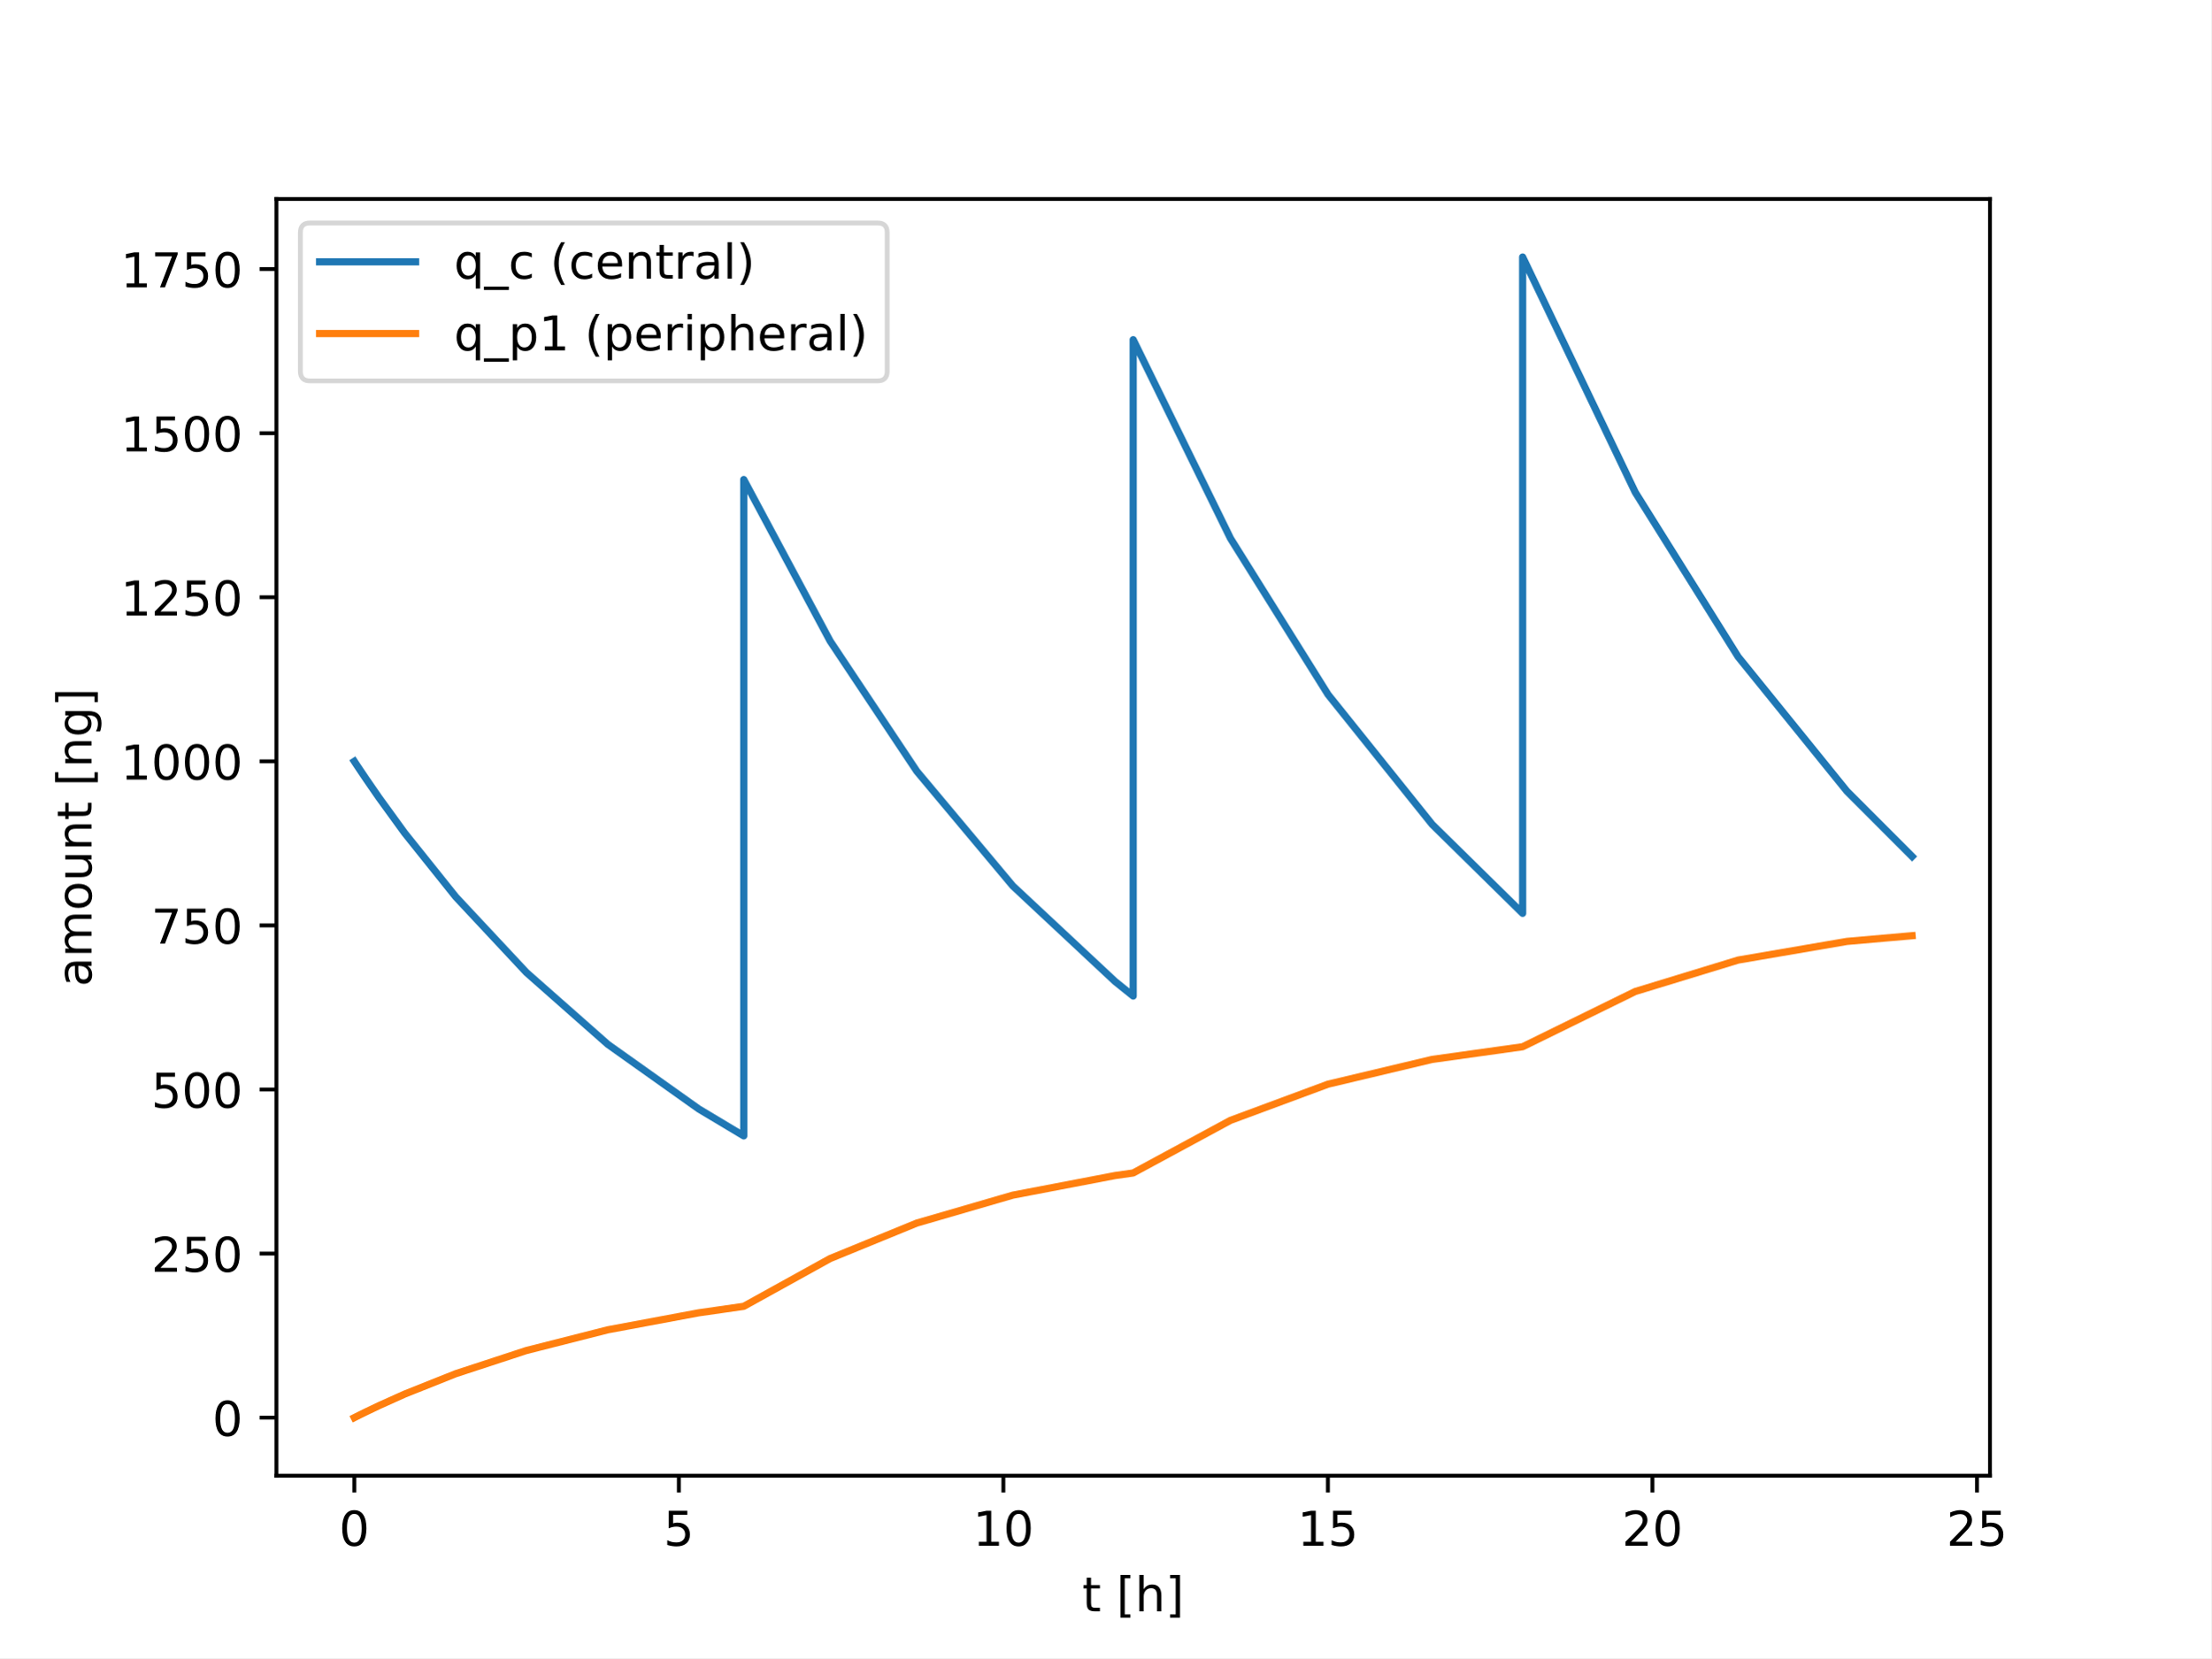
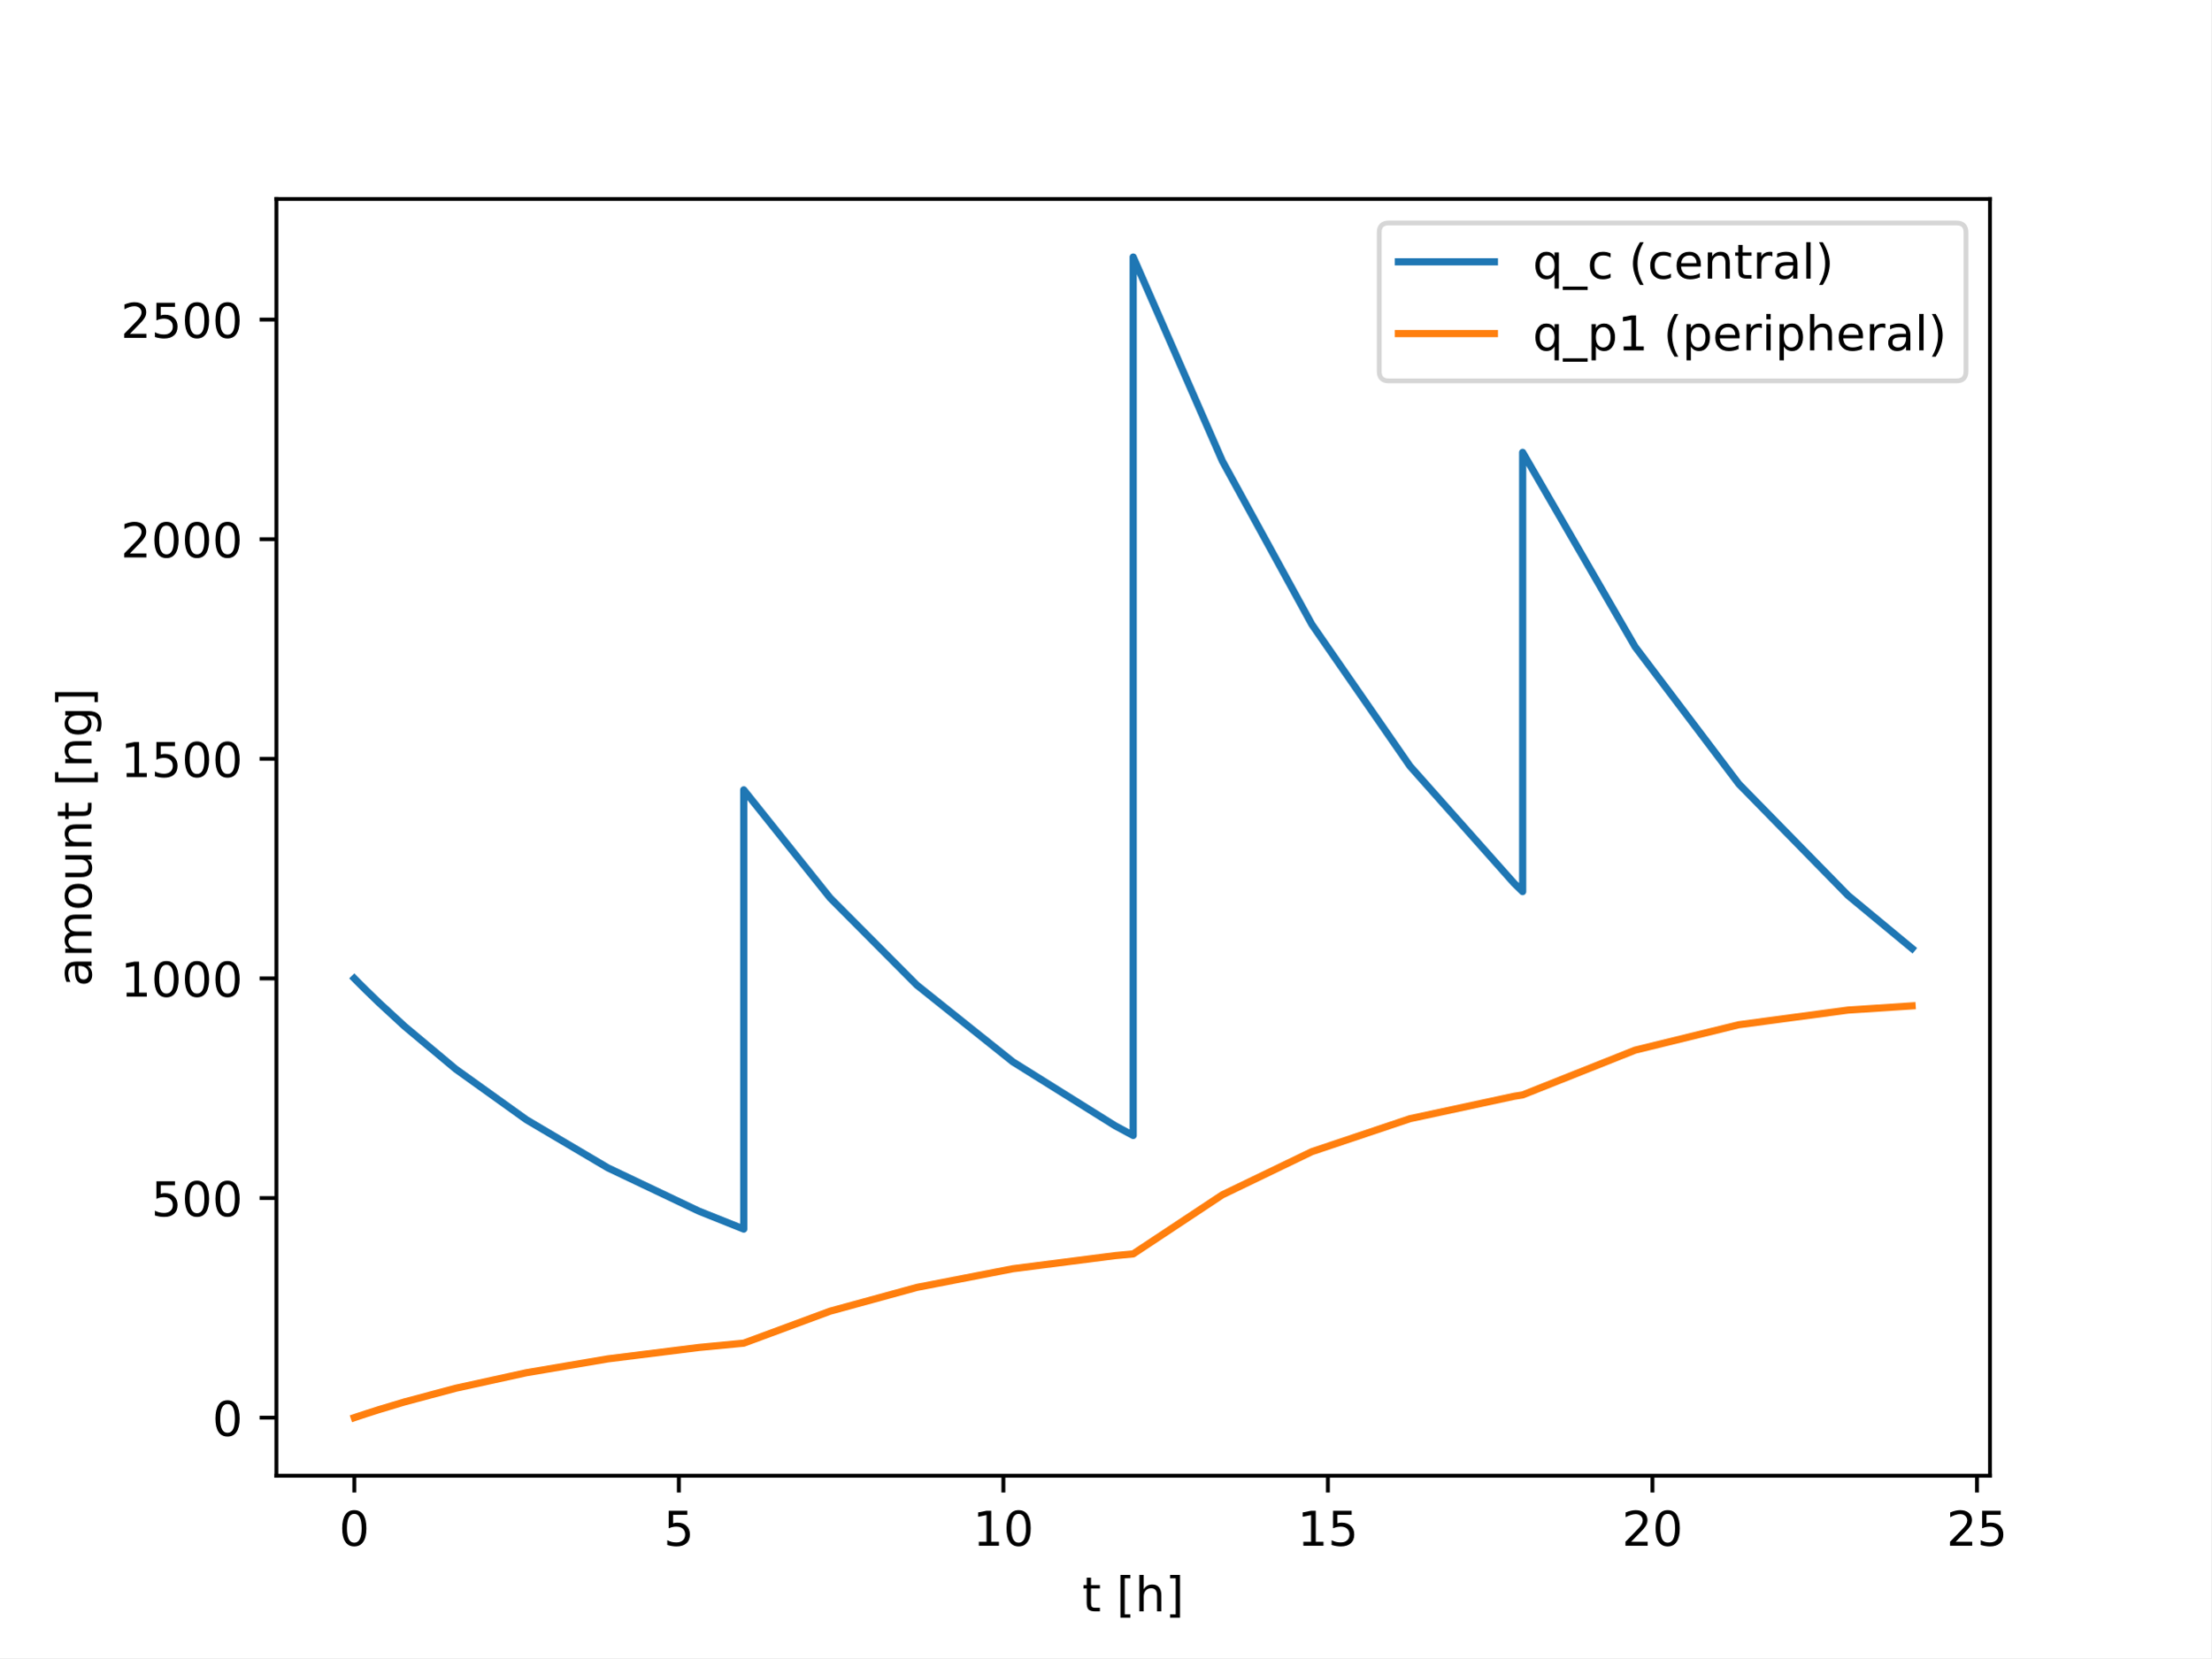
<svg xmlns="http://www.w3.org/2000/svg" xmlns:xlink="http://www.w3.org/1999/xlink" width="460.8pt" height="345.6pt" viewBox="0 0 460.8 345.6" version="1.1">
  <defs>
    <style type="text/css">*{stroke-linejoin: round; stroke-linecap: butt}</style>
  </defs>
  <g id="figure_1">
    <g id="patch_1">
      <path d="M 0 345.6  L 460.8 345.6  L 460.8 0  L 0 0  z " style="fill: #ffffff" />
    </g>
    <g id="axes_1">
      <g id="patch_2">
        <path d="M 57.6 307.584  L 414.72 307.584  L 414.72 41.472  L 57.6 41.472  z " style="fill: #ffffff" />
      </g>
      <g id="matplotlib.axis_1">
        <g id="xtick_1">
          <g id="line2d_1">
            <defs>
-               <path id="ma170bd84f6" d="M 0 0  L 0 3.5  " style="stroke: #000000; stroke-width: 0.8" />
-             </defs>
-             <g>
-               <use xlink:href="#ma170bd84f6" x="73.833" y="307.584" style="stroke: #000000; stroke-width: 0.8" />
+               <path id="m61e63e5641" d="M 0 0  L 0 3.5  " style="stroke: #000000; stroke-width: 0.8" />
+             </defs>
+             <g>
+               <use xlink:href="#m61e63e5641" x="73.833" y="307.584" style="stroke: #000000; stroke-width: 0.8" />
            </g>
          </g>
          <g id="text_1">
            <g transform="translate(70.65148 322.1824) scale(0.1 -0.1)">
              <defs>
                <path id="DejaVuSans-30" d="M 2034 4250  Q 1547 4250 1301 3770  Q 1056 3291 1056 2328  Q 1056 1369 1301 889  Q 1547 409 2034 409  Q 2525 409 2770 889  Q 3016 1369 3016 2328  Q 3016 3291 2770 3770  Q 2525 4250 2034 4250  z M 2034 4750  Q 2819 4750 3233 4129  Q 3647 3509 3647 2328  Q 3647 1150 3233 529  Q 2819 -91 2034 -91  Q 1250 -91 836 529  Q 422 1150 422 2328  Q 422 3509 836 4129  Q 1250 4750 2034 4750  z " transform="scale(0.015625)" />
              </defs>
              <use xlink:href="#DejaVuSans-30" />
            </g>
          </g>
        </g>
        <g id="xtick_2">
          <g id="line2d_2">
            <g>
-               <use xlink:href="#ma170bd84f6" x="141.469" y="307.584" style="stroke: #000000; stroke-width: 0.8" />
+               <use xlink:href="#m61e63e5641" x="141.469" y="307.584" style="stroke: #000000; stroke-width: 0.8" />
            </g>
          </g>
          <g id="text_2">
            <g transform="translate(138.2878 322.1824) scale(0.1 -0.1)">
              <defs>
                <path id="DejaVuSans-35" d="M 691 4666  L 3169 4666  L 3169 4134  L 1269 4134  L 1269 2991  Q 1406 3038 1543 3061  Q 1681 3084 1819 3084  Q 2600 3084 3056 2656  Q 3513 2228 3513 1497  Q 3513 744 3044 326  Q 2575 -91 1722 -91  Q 1428 -91 1123 -41  Q 819 9 494 109  L 494 744  Q 775 591 1075 516  Q 1375 441 1709 441  Q 2250 441 2565 725  Q 2881 1009 2881 1497  Q 2881 1984 2565 2268  Q 2250 2553 1709 2553  Q 1456 2553 1204 2497  Q 953 2441 691 2322  L 691 4666  z " transform="scale(0.015625)" />
              </defs>
              <use xlink:href="#DejaVuSans-35" />
            </g>
          </g>
        </g>
        <g id="xtick_3">
          <g id="line2d_3">
            <g>
-               <use xlink:href="#ma170bd84f6" x="209.105" y="307.584" style="stroke: #000000; stroke-width: 0.8" />
+               <use xlink:href="#m61e63e5641" x="209.105" y="307.584" style="stroke: #000000; stroke-width: 0.8" />
            </g>
          </g>
          <g id="text_3">
            <g transform="translate(202.743 322.1824) scale(0.1 -0.1)">
              <defs>
                <path id="DejaVuSans-31" d="M 794 531  L 1825 531  L 1825 4091  L 703 3866  L 703 4441  L 1819 4666  L 2450 4666  L 2450 531  L 3481 531  L 3481 0  L 794 0  L 794 531  z " transform="scale(0.015625)" />
              </defs>
              <use xlink:href="#DejaVuSans-31" />
              <use xlink:href="#DejaVuSans-30" transform="translate(63.62305 0)" />
            </g>
          </g>
        </g>
        <g id="xtick_4">
          <g id="line2d_4">
            <g>
-               <use xlink:href="#ma170bd84f6" x="276.742" y="307.584" style="stroke: #000000; stroke-width: 0.8" />
+               <use xlink:href="#m61e63e5641" x="276.742" y="307.584" style="stroke: #000000; stroke-width: 0.8" />
            </g>
          </g>
          <g id="text_4">
            <g transform="translate(270.3793 322.1824) scale(0.1 -0.1)">
              <use xlink:href="#DejaVuSans-31" />
              <use xlink:href="#DejaVuSans-35" transform="translate(63.62305 0)" />
            </g>
          </g>
        </g>
        <g id="xtick_5">
          <g id="line2d_5">
            <g>
-               <use xlink:href="#ma170bd84f6" x="344.378" y="307.584" style="stroke: #000000; stroke-width: 0.8" />
+               <use xlink:href="#m61e63e5641" x="344.378" y="307.584" style="stroke: #000000; stroke-width: 0.8" />
            </g>
          </g>
          <g id="text_5">
            <g transform="translate(338.0157 322.1824) scale(0.1 -0.1)">
              <defs>
                <path id="DejaVuSans-32" d="M 1228 531  L 3431 531  L 3431 0  L 469 0  L 469 531  Q 828 903 1448 1529  Q 2069 2156 2228 2338  Q 2531 2678 2651 2914  Q 2772 3150 2772 3378  Q 2772 3750 2511 3984  Q 2250 4219 1831 4219  Q 1534 4219 1204 4116  Q 875 4013 500 3803  L 500 4441  Q 881 4594 1212 4672  Q 1544 4750 1819 4750  Q 2544 4750 2975 4387  Q 3406 4025 3406 3419  Q 3406 3131 3298 2873  Q 3191 2616 2906 2266  Q 2828 2175 2409 1742  Q 1991 1309 1228 531  z " transform="scale(0.015625)" />
              </defs>
              <use xlink:href="#DejaVuSans-32" />
              <use xlink:href="#DejaVuSans-30" transform="translate(63.62305 0)" />
            </g>
          </g>
        </g>
        <g id="xtick_6">
          <g id="line2d_6">
            <g>
-               <use xlink:href="#ma170bd84f6" x="412.015" y="307.584" style="stroke: #000000; stroke-width: 0.8" />
+               <use xlink:href="#m61e63e5641" x="412.015" y="307.584" style="stroke: #000000; stroke-width: 0.8" />
            </g>
          </g>
          <g id="text_6">
            <g transform="translate(405.652 322.1824) scale(0.1 -0.1)">
              <use xlink:href="#DejaVuSans-32" />
              <use xlink:href="#DejaVuSans-35" transform="translate(63.62305 0)" />
            </g>
          </g>
        </g>
        <g id="text_7">
          <g transform="translate(225.5405 335.8606) scale(0.1 -0.1)">
            <defs>
              <path id="DejaVuSans-74" d="M 1172 4494  L 1172 3500  L 2356 3500  L 2356 3053  L 1172 3053  L 1172 1153  Q 1172 725 1289 603  Q 1406 481 1766 481  L 2356 481  L 2356 0  L 1766 0  Q 1100 0 847 248  Q 594 497 594 1153  L 594 3053  L 172 3053  L 172 3500  L 594 3500  L 594 4494  L 1172 4494  z " transform="scale(0.015625)" />
              <path id="DejaVuSans-20" transform="scale(0.015625)" />
              <path id="DejaVuSans-5b" d="M 550 4863  L 1875 4863  L 1875 4416  L 1125 4416  L 1125 -397  L 1875 -397  L 1875 -844  L 550 -844  L 550 4863  z " transform="scale(0.015625)" />
              <path id="DejaVuSans-68" d="M 3513 2113  L 3513 0  L 2938 0  L 2938 2094  Q 2938 2591 2744 2837  Q 2550 3084 2163 3084  Q 1697 3084 1428 2787  Q 1159 2491 1159 1978  L 1159 0  L 581 0  L 581 4863  L 1159 4863  L 1159 2956  Q 1366 3272 1645 3428  Q 1925 3584 2291 3584  Q 2894 3584 3203 3211  Q 3513 2838 3513 2113  z " transform="scale(0.015625)" />
              <path id="DejaVuSans-5d" d="M 1947 4863  L 1947 -844  L 622 -844  L 622 -397  L 1369 -397  L 1369 4416  L 622 4416  L 622 4863  L 1947 4863  z " transform="scale(0.015625)" />
            </defs>
            <use xlink:href="#DejaVuSans-74" />
            <use xlink:href="#DejaVuSans-20" transform="translate(39.20898 0)" />
            <use xlink:href="#DejaVuSans-5b" transform="translate(70.99609 0)" />
            <use xlink:href="#DejaVuSans-68" transform="translate(110.0098 0)" />
            <use xlink:href="#DejaVuSans-5d" transform="translate(173.3887 0)" />
          </g>
        </g>
      </g>
      <g id="matplotlib.axis_2">
        <g id="ytick_1">
          <g id="line2d_7">
            <defs>
-               <path id="m0b7b574e40" d="M 0 0  L -3.5 0  " style="stroke: #000000; stroke-width: 0.8" />
-             </defs>
-             <g>
-               <use xlink:href="#m0b7b574e40" x="57.6" y="295.488" style="stroke: #000000; stroke-width: 0.8" />
+               <path id="mfb1cef09c1" d="M 0 0  L -3.5 0  " style="stroke: #000000; stroke-width: 0.8" />
+             </defs>
+             <g>
+               <use xlink:href="#mfb1cef09c1" x="57.6" y="295.488" style="stroke: #000000; stroke-width: 0.8" />
            </g>
          </g>
          <g id="text_8">
            <g transform="translate(44.2375 299.2872) scale(0.1 -0.1)">
              <use xlink:href="#DejaVuSans-30" />
            </g>
          </g>
        </g>
        <g id="ytick_2">
          <g id="line2d_8">
            <g>
-               <use xlink:href="#m0b7b574e40" x="57.6" y="261.287" style="stroke: #000000; stroke-width: 0.8" />
+               <use xlink:href="#mfb1cef09c1" x="57.6" y="249.712" style="stroke: #000000; stroke-width: 0.8" />
            </g>
          </g>
          <g id="text_9">
-             <g transform="translate(31.5125 265.0862) scale(0.1 -0.1)">
+             <g transform="translate(31.5125 253.5109) scale(0.1 -0.1)">
+               <use xlink:href="#DejaVuSans-35" />
+               <use xlink:href="#DejaVuSans-30" transform="translate(63.62305 0)" />
+               <use xlink:href="#DejaVuSans-30" transform="translate(127.2461 0)" />
+             </g>
+           </g>
+         </g>
+         <g id="ytick_3">
+           <g id="line2d_9">
+             <g>
+               <use xlink:href="#mfb1cef09c1" x="57.6" y="203.935" style="stroke: #000000; stroke-width: 0.8" />
+             </g>
+           </g>
+           <g id="text_10">
+             <g transform="translate(25.15 207.7346) scale(0.1 -0.1)">
+               <use xlink:href="#DejaVuSans-31" />
+               <use xlink:href="#DejaVuSans-30" transform="translate(63.62305 0)" />
+               <use xlink:href="#DejaVuSans-30" transform="translate(127.2461 0)" />
+               <use xlink:href="#DejaVuSans-30" transform="translate(190.8691 0)" />
+             </g>
+           </g>
+         </g>
+         <g id="ytick_4">
+           <g id="line2d_10">
+             <g>
+               <use xlink:href="#mfb1cef09c1" x="57.6" y="158.159" style="stroke: #000000; stroke-width: 0.8" />
+             </g>
+           </g>
+           <g id="text_11">
+             <g transform="translate(25.15 161.9582) scale(0.1 -0.1)">
+               <use xlink:href="#DejaVuSans-31" />
+               <use xlink:href="#DejaVuSans-35" transform="translate(63.62305 0)" />
+               <use xlink:href="#DejaVuSans-30" transform="translate(127.2461 0)" />
+               <use xlink:href="#DejaVuSans-30" transform="translate(190.8691 0)" />
+             </g>
+           </g>
+         </g>
+         <g id="ytick_5">
+           <g id="line2d_11">
+             <g>
+               <use xlink:href="#mfb1cef09c1" x="57.6" y="112.383" style="stroke: #000000; stroke-width: 0.8" />
+             </g>
+           </g>
+           <g id="text_12">
+             <g transform="translate(25.15 116.1819) scale(0.1 -0.1)">
+               <use xlink:href="#DejaVuSans-32" />
+               <use xlink:href="#DejaVuSans-30" transform="translate(63.62305 0)" />
+               <use xlink:href="#DejaVuSans-30" transform="translate(127.2461 0)" />
+               <use xlink:href="#DejaVuSans-30" transform="translate(190.8691 0)" />
+             </g>
+           </g>
+         </g>
+         <g id="ytick_6">
+           <g id="line2d_12">
+             <g>
+               <use xlink:href="#mfb1cef09c1" x="57.6" y="66.606" style="stroke: #000000; stroke-width: 0.8" />
+             </g>
+           </g>
+           <g id="text_13">
+             <g transform="translate(25.15 70.40559) scale(0.1 -0.1)">
              <use xlink:href="#DejaVuSans-32" />
              <use xlink:href="#DejaVuSans-35" transform="translate(63.62305 0)" />
              <use xlink:href="#DejaVuSans-30" transform="translate(127.2461 0)" />
-             </g>
-           </g>
-         </g>
-         <g id="ytick_3">
-           <g id="line2d_9">
-             <g>
-               <use xlink:href="#m0b7b574e40" x="57.6" y="227.086" style="stroke: #000000; stroke-width: 0.8" />
-             </g>
-           </g>
-           <g id="text_10">
-             <g transform="translate(31.5125 230.8851) scale(0.1 -0.1)">
-               <use xlink:href="#DejaVuSans-35" />
-               <use xlink:href="#DejaVuSans-30" transform="translate(63.62305 0)" />
-               <use xlink:href="#DejaVuSans-30" transform="translate(127.2461 0)" />
-             </g>
-           </g>
-         </g>
-         <g id="ytick_4">
-           <g id="line2d_10">
-             <g>
-               <use xlink:href="#m0b7b574e40" x="57.6" y="192.885" style="stroke: #000000; stroke-width: 0.8" />
-             </g>
-           </g>
-           <g id="text_11">
-             <g transform="translate(31.5125 196.6841) scale(0.1 -0.1)">
-               <defs>
-                 <path id="DejaVuSans-37" d="M 525 4666  L 3525 4666  L 3525 4397  L 1831 0  L 1172 0  L 2766 4134  L 525 4134  L 525 4666  z " transform="scale(0.015625)" />
-               </defs>
-               <use xlink:href="#DejaVuSans-37" />
-               <use xlink:href="#DejaVuSans-35" transform="translate(63.62305 0)" />
-               <use xlink:href="#DejaVuSans-30" transform="translate(127.2461 0)" />
-             </g>
-           </g>
-         </g>
-         <g id="ytick_5">
-           <g id="line2d_11">
-             <g>
-               <use xlink:href="#m0b7b574e40" x="57.6" y="158.684" style="stroke: #000000; stroke-width: 0.8" />
-             </g>
-           </g>
-           <g id="text_12">
-             <g transform="translate(25.15 162.483) scale(0.1 -0.1)">
-               <use xlink:href="#DejaVuSans-31" />
-               <use xlink:href="#DejaVuSans-30" transform="translate(63.62305 0)" />
-               <use xlink:href="#DejaVuSans-30" transform="translate(127.2461 0)" />
              <use xlink:href="#DejaVuSans-30" transform="translate(190.8691 0)" />
            </g>
          </g>
        </g>
-         <g id="ytick_6">
-           <g id="line2d_12">
-             <g>
-               <use xlink:href="#m0b7b574e40" x="57.6" y="124.483" style="stroke: #000000; stroke-width: 0.8" />
-             </g>
-           </g>
-           <g id="text_13">
-             <g transform="translate(25.15 128.282) scale(0.1 -0.1)">
-               <use xlink:href="#DejaVuSans-31" />
-               <use xlink:href="#DejaVuSans-32" transform="translate(63.62305 0)" />
-               <use xlink:href="#DejaVuSans-35" transform="translate(127.2461 0)" />
-               <use xlink:href="#DejaVuSans-30" transform="translate(190.8691 0)" />
-             </g>
-           </g>
-         </g>
-         <g id="ytick_7">
-           <g id="line2d_13">
-             <g>
-               <use xlink:href="#m0b7b574e40" x="57.6" y="90.282" style="stroke: #000000; stroke-width: 0.8" />
-             </g>
-           </g>
-           <g id="text_14">
-             <g transform="translate(25.15 94.08091) scale(0.1 -0.1)">
-               <use xlink:href="#DejaVuSans-31" />
-               <use xlink:href="#DejaVuSans-35" transform="translate(63.62305 0)" />
-               <use xlink:href="#DejaVuSans-30" transform="translate(127.2461 0)" />
-               <use xlink:href="#DejaVuSans-30" transform="translate(190.8691 0)" />
-             </g>
-           </g>
-         </g>
-         <g id="ytick_8">
-           <g id="line2d_14">
-             <g>
-               <use xlink:href="#m0b7b574e40" x="57.6" y="56.081" style="stroke: #000000; stroke-width: 0.8" />
-             </g>
-           </g>
-           <g id="text_15">
-             <g transform="translate(25.15 59.87986) scale(0.1 -0.1)">
-               <use xlink:href="#DejaVuSans-31" />
-               <use xlink:href="#DejaVuSans-37" transform="translate(63.62305 0)" />
-               <use xlink:href="#DejaVuSans-35" transform="translate(127.2461 0)" />
-               <use xlink:href="#DejaVuSans-30" transform="translate(190.8691 0)" />
-             </g>
-           </g>
-         </g>
-         <g id="text_16">
+         <g id="text_14">
          <g transform="translate(19.07031 205.653) rotate(-90) scale(0.1 -0.1)">
            <defs>
              <path id="DejaVuSans-61" d="M 2194 1759  Q 1497 1759 1228 1600  Q 959 1441 959 1056  Q 959 750 1161 570  Q 1363 391 1709 391  Q 2188 391 2477 730  Q 2766 1069 2766 1631  L 2766 1759  L 2194 1759  z M 3341 1997  L 3341 0  L 2766 0  L 2766 531  Q 2569 213 2275 61  Q 1981 -91 1556 -91  Q 1019 -91 701 211  Q 384 513 384 1019  Q 384 1609 779 1909  Q 1175 2209 1959 2209  L 2766 2209  L 2766 2266  Q 2766 2663 2505 2880  Q 2244 3097 1772 3097  Q 1472 3097 1187 3025  Q 903 2953 641 2809  L 641 3341  Q 956 3463 1253 3523  Q 1550 3584 1831 3584  Q 2591 3584 2966 3190  Q 3341 2797 3341 1997  z " transform="scale(0.015625)" />
              <path id="DejaVuSans-6d" d="M 3328 2828  Q 3544 3216 3844 3400  Q 4144 3584 4550 3584  Q 5097 3584 5394 3201  Q 5691 2819 5691 2113  L 5691 0  L 5113 0  L 5113 2094  Q 5113 2597 4934 2840  Q 4756 3084 4391 3084  Q 3944 3084 3684 2787  Q 3425 2491 3425 1978  L 3425 0  L 2847 0  L 2847 2094  Q 2847 2600 2669 2842  Q 2491 3084 2119 3084  Q 1678 3084 1418 2786  Q 1159 2488 1159 1978  L 1159 0  L 581 0  L 581 3500  L 1159 3500  L 1159 2956  Q 1356 3278 1631 3431  Q 1906 3584 2284 3584  Q 2666 3584 2933 3390  Q 3200 3197 3328 2828  z " transform="scale(0.015625)" />
              <path id="DejaVuSans-6f" d="M 1959 3097  Q 1497 3097 1228 2736  Q 959 2375 959 1747  Q 959 1119 1226 758  Q 1494 397 1959 397  Q 2419 397 2687 759  Q 2956 1122 2956 1747  Q 2956 2369 2687 2733  Q 2419 3097 1959 3097  z M 1959 3584  Q 2709 3584 3137 3096  Q 3566 2609 3566 1747  Q 3566 888 3137 398  Q 2709 -91 1959 -91  Q 1206 -91 779 398  Q 353 888 353 1747  Q 353 2609 779 3096  Q 1206 3584 1959 3584  z " transform="scale(0.015625)" />
              <path id="DejaVuSans-75" d="M 544 1381  L 544 3500  L 1119 3500  L 1119 1403  Q 1119 906 1312 657  Q 1506 409 1894 409  Q 2359 409 2629 706  Q 2900 1003 2900 1516  L 2900 3500  L 3475 3500  L 3475 0  L 2900 0  L 2900 538  Q 2691 219 2414 64  Q 2138 -91 1772 -91  Q 1169 -91 856 284  Q 544 659 544 1381  z M 1991 3584  L 1991 3584  z " transform="scale(0.015625)" />
              <path id="DejaVuSans-6e" d="M 3513 2113  L 3513 0  L 2938 0  L 2938 2094  Q 2938 2591 2744 2837  Q 2550 3084 2163 3084  Q 1697 3084 1428 2787  Q 1159 2491 1159 1978  L 1159 0  L 581 0  L 581 3500  L 1159 3500  L 1159 2956  Q 1366 3272 1645 3428  Q 1925 3584 2291 3584  Q 2894 3584 3203 3211  Q 3513 2838 3513 2113  z " transform="scale(0.015625)" />
              <path id="DejaVuSans-67" d="M 2906 1791  Q 2906 2416 2648 2759  Q 2391 3103 1925 3103  Q 1463 3103 1205 2759  Q 947 2416 947 1791  Q 947 1169 1205 825  Q 1463 481 1925 481  Q 2391 481 2648 825  Q 2906 1169 2906 1791  z M 3481 434  Q 3481 -459 3084 -895  Q 2688 -1331 1869 -1331  Q 1566 -1331 1297 -1286  Q 1028 -1241 775 -1147  L 775 -588  Q 1028 -725 1275 -790  Q 1522 -856 1778 -856  Q 2344 -856 2625 -561  Q 2906 -266 2906 331  L 2906 616  Q 2728 306 2450 153  Q 2172 0 1784 0  Q 1141 0 747 490  Q 353 981 353 1791  Q 353 2603 747 3093  Q 1141 3584 1784 3584  Q 2172 3584 2450 3431  Q 2728 3278 2906 2969  L 2906 3500  L 3481 3500  L 3481 434  z " transform="scale(0.015625)" />
            </defs>
            <use xlink:href="#DejaVuSans-61" />
            <use xlink:href="#DejaVuSans-6d" transform="translate(61.2793 0)" />
            <use xlink:href="#DejaVuSans-6f" transform="translate(158.6914 0)" />
            <use xlink:href="#DejaVuSans-75" transform="translate(219.873 0)" />
            <use xlink:href="#DejaVuSans-6e" transform="translate(283.252 0)" />
            <use xlink:href="#DejaVuSans-74" transform="translate(346.6309 0)" />
            <use xlink:href="#DejaVuSans-20" transform="translate(385.8398 0)" />
            <use xlink:href="#DejaVuSans-5b" transform="translate(417.627 0)" />
            <use xlink:href="#DejaVuSans-6e" transform="translate(456.6406 0)" />
            <use xlink:href="#DejaVuSans-67" transform="translate(520.0195 0)" />
            <use xlink:href="#DejaVuSans-5d" transform="translate(583.4961 0)" />
          </g>
        </g>
      </g>
-       <g id="line2d_15">
-         <path d="M 73.833 158.684  L 73.999 158.936  L 74.332 159.439  L 74.999 160.44  L 76.331 162.416  L 78.995 166.272  L 84.325 173.615  L 94.983 186.935  L 109.702 202.693  L 126.671 217.676  L 145.619 231.143  L 154.996 236.755  L 154.996 99.951  L 172.999 133.611  L 191.063 160.745  L 211.074 184.656  L 232.394 204.577  L 236.16 207.603  L 236.16 70.799  L 256.438 112.217  L 276.77 144.76  L 298.47 171.834  L 317.324 190.372  L 317.324 53.568  L 340.792 102.602  L 362.243 136.906  L 384.906 164.914  L 398.487 178.512  " clip-path="url(#pa29e29a789)" style="fill: none; stroke: #1f77b4; stroke-width: 1.5; stroke-linecap: square" />
-       </g>
-       <g id="line2d_16">
-         <path d="M 73.833 295.488  L 73.999 295.404  L 74.332 295.236  L 74.999 294.904  L 76.331 294.248  L 78.995 292.975  L 84.325 290.576  L 94.983 286.322  L 109.702 281.493  L 126.671 277.178  L 145.619 273.632  L 154.996 272.282  L 154.996 272.282  L 172.999 262.323  L 191.063 254.928  L 211.074 249.11  L 232.394 245.022  L 236.16 244.484  L 236.16 244.484  L 256.438 233.517  L 276.77 225.976  L 298.47 220.817  L 317.324 218.174  L 317.324 218.174  L 340.792 206.659  L 362.243 200.107  L 384.906 196.218  L 398.487 195.03  " clip-path="url(#pa29e29a789)" style="fill: none; stroke: #ff7f0e; stroke-width: 1.5; stroke-linecap: square" />
+       <g id="line2d_13">
+         <path d="M 73.833 203.935  L 73.999 204.104  L 74.332 204.441  L 74.999 205.11  L 76.331 206.433  L 78.995 209.013  L 84.325 213.928  L 94.983 222.842  L 109.702 233.387  L 126.671 243.415  L 145.619 252.427  L 154.996 256.182  L 154.996 164.63  L 172.999 187.156  L 191.063 205.315  L 211.074 221.317  L 232.394 234.648  L 236.16 236.673  L 236.16 53.568  L 254.739 96.077  L 273.397 130.145  L 293.847 159.686  L 315.516 184.069  L 317.324 185.836  L 317.324 94.284  L 340.777 134.825  L 362.377 163.395  L 385.143 186.643  L 398.487 197.696  " clip-path="url(#pbaedfb32d0)" style="fill: none; stroke: #1f77b4; stroke-width: 1.5; stroke-linecap: square" />
+       </g>
+       <g id="line2d_14">
+         <path d="M 73.833 295.488  L 73.999 295.432  L 74.332 295.32  L 74.999 295.097  L 76.331 294.658  L 78.995 293.806  L 84.325 292.201  L 94.983 289.354  L 109.702 286.122  L 126.671 283.235  L 145.619 280.861  L 154.996 279.958  L 154.996 279.958  L 172.999 273.293  L 191.063 268.344  L 211.074 264.451  L 232.394 261.715  L 236.16 261.355  L 236.16 261.355  L 254.739 249.044  L 273.397 240.042  L 293.847 233.173  L 315.516 228.508  L 317.324 228.218  L 317.324 228.218  L 340.777 218.882  L 362.377 213.589  L 385.143 210.531  L 398.487 209.656  " clip-path="url(#pbaedfb32d0)" style="fill: none; stroke: #ff7f0e; stroke-width: 1.5; stroke-linecap: square" />
      </g>
      <g id="patch_3">
        <path d="M 57.6 307.584  L 57.6 41.472  " style="fill: none; stroke: #000000; stroke-width: 0.8; stroke-linejoin: miter; stroke-linecap: square" />
      </g>
      <g id="patch_4">
        <path d="M 414.72 307.584  L 414.72 41.472  " style="fill: none; stroke: #000000; stroke-width: 0.8; stroke-linejoin: miter; stroke-linecap: square" />
      </g>
      <g id="patch_5">
        <path d="M 57.6 307.584  L 414.72 307.584  " style="fill: none; stroke: #000000; stroke-width: 0.8; stroke-linejoin: miter; stroke-linecap: square" />
      </g>
      <g id="patch_6">
        <path d="M 57.6 41.472  L 414.72 41.472  " style="fill: none; stroke: #000000; stroke-width: 0.8; stroke-linejoin: miter; stroke-linecap: square" />
      </g>
      <g id="legend_1">
        <g id="patch_7">
-           <path d="M 64.6 79.385  L 182.887 79.385  Q 184.887 79.385 184.887 77.385  L 184.887 48.472  Q 184.887 46.472 182.887 46.472  L 64.6 46.472  Q 62.6 46.472 62.6 48.472  L 62.6 77.385  Q 62.6 79.385 64.6 79.385  z " style="fill: #ffffff; opacity: 0.8; stroke: #cccccc; stroke-linejoin: miter" />
-         </g>
-         <g id="line2d_17">
-           <path d="M 66.6 54.57  L 76.6 54.57  L 86.6 54.57  " style="fill: none; stroke: #1f77b4; stroke-width: 1.5; stroke-linecap: square" />
-         </g>
-         <g id="text_17">
-           <g transform="translate(94.6 58.07044) scale(0.1 -0.1)">
+           <path d="M 289.433 79.385  L 407.72 79.385  Q 409.72 79.385 409.72 77.385  L 409.72 48.472  Q 409.72 46.472 407.72 46.472  L 289.433 46.472  Q 287.433 46.472 287.433 48.472  L 287.433 77.385  Q 287.433 79.385 289.433 79.385  z " style="fill: #ffffff; opacity: 0.8; stroke: #cccccc; stroke-linejoin: miter" />
+         </g>
+         <g id="line2d_15">
+           <path d="M 291.433 54.57  L 301.433 54.57  L 311.433 54.57  " style="fill: none; stroke: #1f77b4; stroke-width: 1.5; stroke-linecap: square" />
+         </g>
+         <g id="text_15">
+           <g transform="translate(319.4325 58.07044) scale(0.1 -0.1)">
            <defs>
              <path id="DejaVuSans-71" d="M 947 1747  Q 947 1113 1208 752  Q 1469 391 1925 391  Q 2381 391 2643 752  Q 2906 1113 2906 1747  Q 2906 2381 2643 2742  Q 2381 3103 1925 3103  Q 1469 3103 1208 2742  Q 947 2381 947 1747  z M 2906 525  Q 2725 213 2448 61  Q 2172 -91 1784 -91  Q 1150 -91 751 415  Q 353 922 353 1747  Q 353 2572 751 3078  Q 1150 3584 1784 3584  Q 2172 3584 2448 3432  Q 2725 3281 2906 2969  L 2906 3500  L 3481 3500  L 3481 -1331  L 2906 -1331  L 2906 525  z " transform="scale(0.015625)" />
              <path id="DejaVuSans-5f" d="M 3263 -1063  L 3263 -1509  L -63 -1509  L -63 -1063  L 3263 -1063  z " transform="scale(0.015625)" />
              <path id="DejaVuSans-63" d="M 3122 3366  L 3122 2828  Q 2878 2963 2633 3030  Q 2388 3097 2138 3097  Q 1578 3097 1268 2742  Q 959 2388 959 1747  Q 959 1106 1268 751  Q 1578 397 2138 397  Q 2388 397 2633 464  Q 2878 531 3122 666  L 3122 134  Q 2881 22 2623 -34  Q 2366 -91 2075 -91  Q 1284 -91 818 406  Q 353 903 353 1747  Q 353 2603 823 3093  Q 1294 3584 2113 3584  Q 2378 3584 2631 3529  Q 2884 3475 3122 3366  z " transform="scale(0.015625)" />
              <path id="DejaVuSans-28" d="M 1984 4856  Q 1566 4138 1362 3434  Q 1159 2731 1159 2009  Q 1159 1288 1364 580  Q 1569 -128 1984 -844  L 1484 -844  Q 1016 -109 783 600  Q 550 1309 550 2009  Q 550 2706 781 3412  Q 1013 4119 1484 4856  L 1984 4856  z " transform="scale(0.015625)" />
              <path id="DejaVuSans-65" d="M 3597 1894  L 3597 1613  L 953 1613  Q 991 1019 1311 708  Q 1631 397 2203 397  Q 2534 397 2845 478  Q 3156 559 3463 722  L 3463 178  Q 3153 47 2828 -22  Q 2503 -91 2169 -91  Q 1331 -91 842 396  Q 353 884 353 1716  Q 353 2575 817 3079  Q 1281 3584 2069 3584  Q 2775 3584 3186 3129  Q 3597 2675 3597 1894  z M 3022 2063  Q 3016 2534 2758 2815  Q 2500 3097 2075 3097  Q 1594 3097 1305 2825  Q 1016 2553 972 2059  L 3022 2063  z " transform="scale(0.015625)" />
              <path id="DejaVuSans-72" d="M 2631 2963  Q 2534 3019 2420 3045  Q 2306 3072 2169 3072  Q 1681 3072 1420 2755  Q 1159 2438 1159 1844  L 1159 0  L 581 0  L 581 3500  L 1159 3500  L 1159 2956  Q 1341 3275 1631 3429  Q 1922 3584 2338 3584  Q 2397 3584 2469 3576  Q 2541 3569 2628 3553  L 2631 2963  z " transform="scale(0.015625)" />
              <path id="DejaVuSans-6c" d="M 603 4863  L 1178 4863  L 1178 0  L 603 0  L 603 4863  z " transform="scale(0.015625)" />
              <path id="DejaVuSans-29" d="M 513 4856  L 1013 4856  Q 1481 4119 1714 3412  Q 1947 2706 1947 2009  Q 1947 1309 1714 600  Q 1481 -109 1013 -844  L 513 -844  Q 928 -128 1133 580  Q 1338 1288 1338 2009  Q 1338 2731 1133 3434  Q 928 4138 513 4856  z " transform="scale(0.015625)" />
            </defs>
            <use xlink:href="#DejaVuSans-71" />
            <use xlink:href="#DejaVuSans-5f" transform="translate(63.47656 0)" />
            <use xlink:href="#DejaVuSans-63" transform="translate(113.4766 0)" />
            <use xlink:href="#DejaVuSans-20" transform="translate(168.457 0)" />
            <use xlink:href="#DejaVuSans-28" transform="translate(200.2441 0)" />
            <use xlink:href="#DejaVuSans-63" transform="translate(239.2578 0)" />
            <use xlink:href="#DejaVuSans-65" transform="translate(294.2383 0)" />
            <use xlink:href="#DejaVuSans-6e" transform="translate(355.7617 0)" />
            <use xlink:href="#DejaVuSans-74" transform="translate(419.1406 0)" />
            <use xlink:href="#DejaVuSans-72" transform="translate(458.3496 0)" />
            <use xlink:href="#DejaVuSans-61" transform="translate(499.4629 0)" />
            <use xlink:href="#DejaVuSans-6c" transform="translate(560.7422 0)" />
            <use xlink:href="#DejaVuSans-29" transform="translate(588.5254 0)" />
          </g>
        </g>
-         <g id="line2d_18">
-           <path d="M 66.6 69.527  L 76.6 69.527  L 86.6 69.527  " style="fill: none; stroke: #ff7f0e; stroke-width: 1.5; stroke-linecap: square" />
-         </g>
-         <g id="text_18">
-           <g transform="translate(94.6 73.02669) scale(0.1 -0.1)">
+         <g id="line2d_16">
+           <path d="M 291.433 69.527  L 301.433 69.527  L 311.433 69.527  " style="fill: none; stroke: #ff7f0e; stroke-width: 1.5; stroke-linecap: square" />
+         </g>
+         <g id="text_16">
+           <g transform="translate(319.4325 73.02669) scale(0.1 -0.1)">
            <defs>
              <path id="DejaVuSans-70" d="M 1159 525  L 1159 -1331  L 581 -1331  L 581 3500  L 1159 3500  L 1159 2969  Q 1341 3281 1617 3432  Q 1894 3584 2278 3584  Q 2916 3584 3314 3078  Q 3713 2572 3713 1747  Q 3713 922 3314 415  Q 2916 -91 2278 -91  Q 1894 -91 1617 61  Q 1341 213 1159 525  z M 3116 1747  Q 3116 2381 2855 2742  Q 2594 3103 2138 3103  Q 1681 3103 1420 2742  Q 1159 2381 1159 1747  Q 1159 1113 1420 752  Q 1681 391 2138 391  Q 2594 391 2855 752  Q 3116 1113 3116 1747  z " transform="scale(0.015625)" />
              <path id="DejaVuSans-69" d="M 603 3500  L 1178 3500  L 1178 0  L 603 0  L 603 3500  z M 603 4863  L 1178 4863  L 1178 4134  L 603 4134  L 603 4863  z " transform="scale(0.015625)" />
            </defs>
            <use xlink:href="#DejaVuSans-71" />
            <use xlink:href="#DejaVuSans-5f" transform="translate(63.47656 0)" />
            <use xlink:href="#DejaVuSans-70" transform="translate(113.4766 0)" />
            <use xlink:href="#DejaVuSans-31" transform="translate(176.9531 0)" />
            <use xlink:href="#DejaVuSans-20" transform="translate(240.5762 0)" />
            <use xlink:href="#DejaVuSans-28" transform="translate(272.3633 0)" />
            <use xlink:href="#DejaVuSans-70" transform="translate(311.377 0)" />
            <use xlink:href="#DejaVuSans-65" transform="translate(374.8535 0)" />
            <use xlink:href="#DejaVuSans-72" transform="translate(436.377 0)" />
            <use xlink:href="#DejaVuSans-69" transform="translate(477.4902 0)" />
            <use xlink:href="#DejaVuSans-70" transform="translate(505.2734 0)" />
            <use xlink:href="#DejaVuSans-68" transform="translate(568.75 0)" />
            <use xlink:href="#DejaVuSans-65" transform="translate(632.1289 0)" />
            <use xlink:href="#DejaVuSans-72" transform="translate(693.6523 0)" />
            <use xlink:href="#DejaVuSans-61" transform="translate(734.7656 0)" />
            <use xlink:href="#DejaVuSans-6c" transform="translate(796.0449 0)" />
            <use xlink:href="#DejaVuSans-29" transform="translate(823.8281 0)" />
          </g>
        </g>
      </g>
    </g>
  </g>
  <defs>
-     <clipPath id="pa29e29a789">
+     <clipPath id="pbaedfb32d0">
      <rect x="57.6" y="41.472" width="357.12" height="266.112" />
    </clipPath>
  </defs>
</svg>
